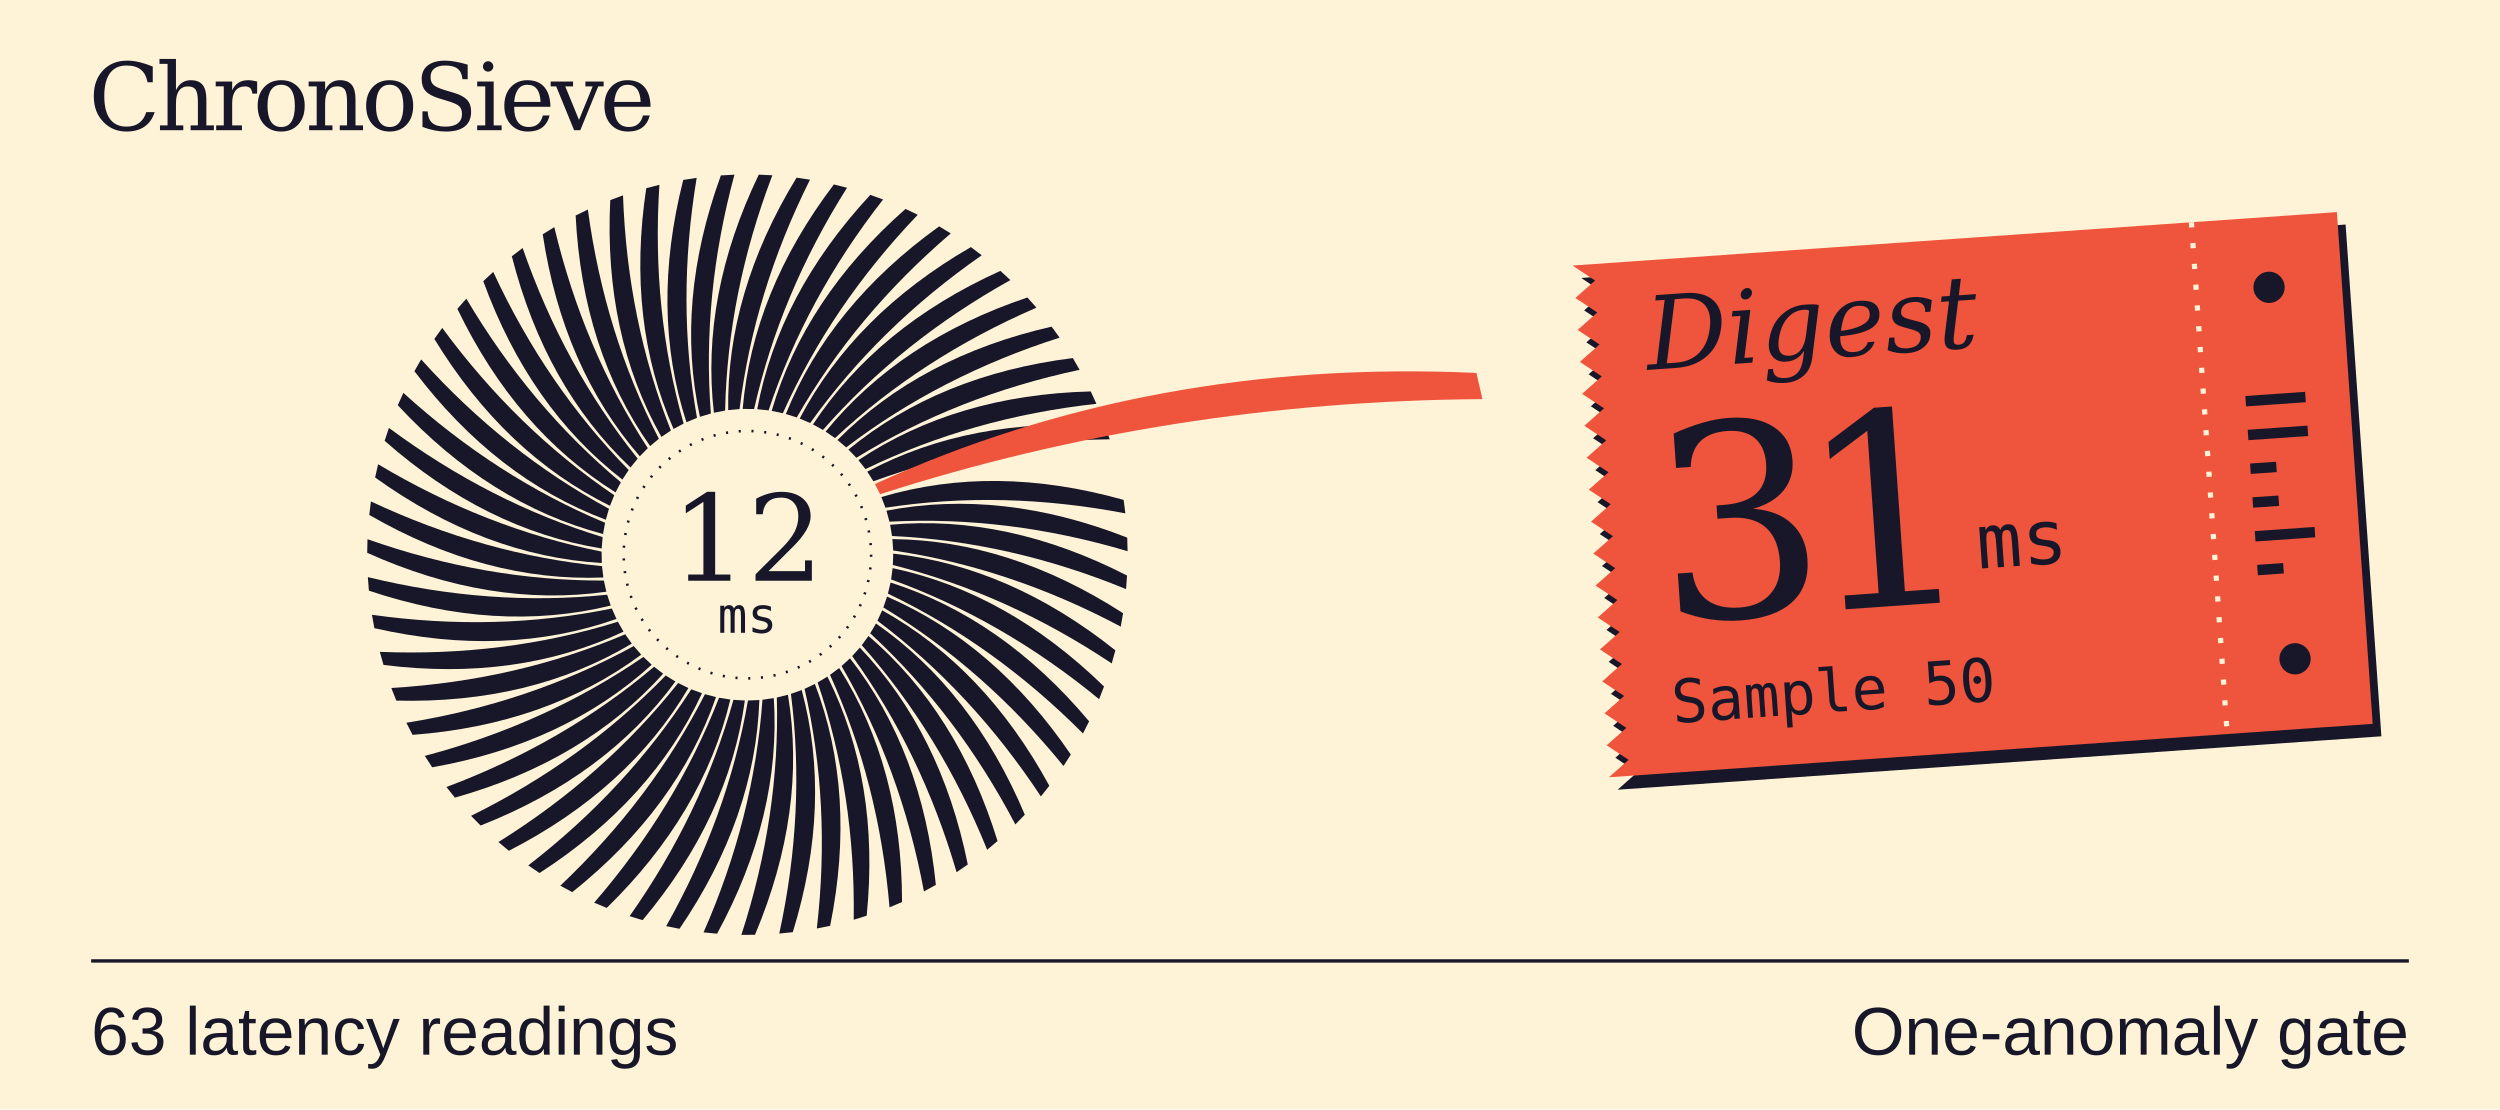
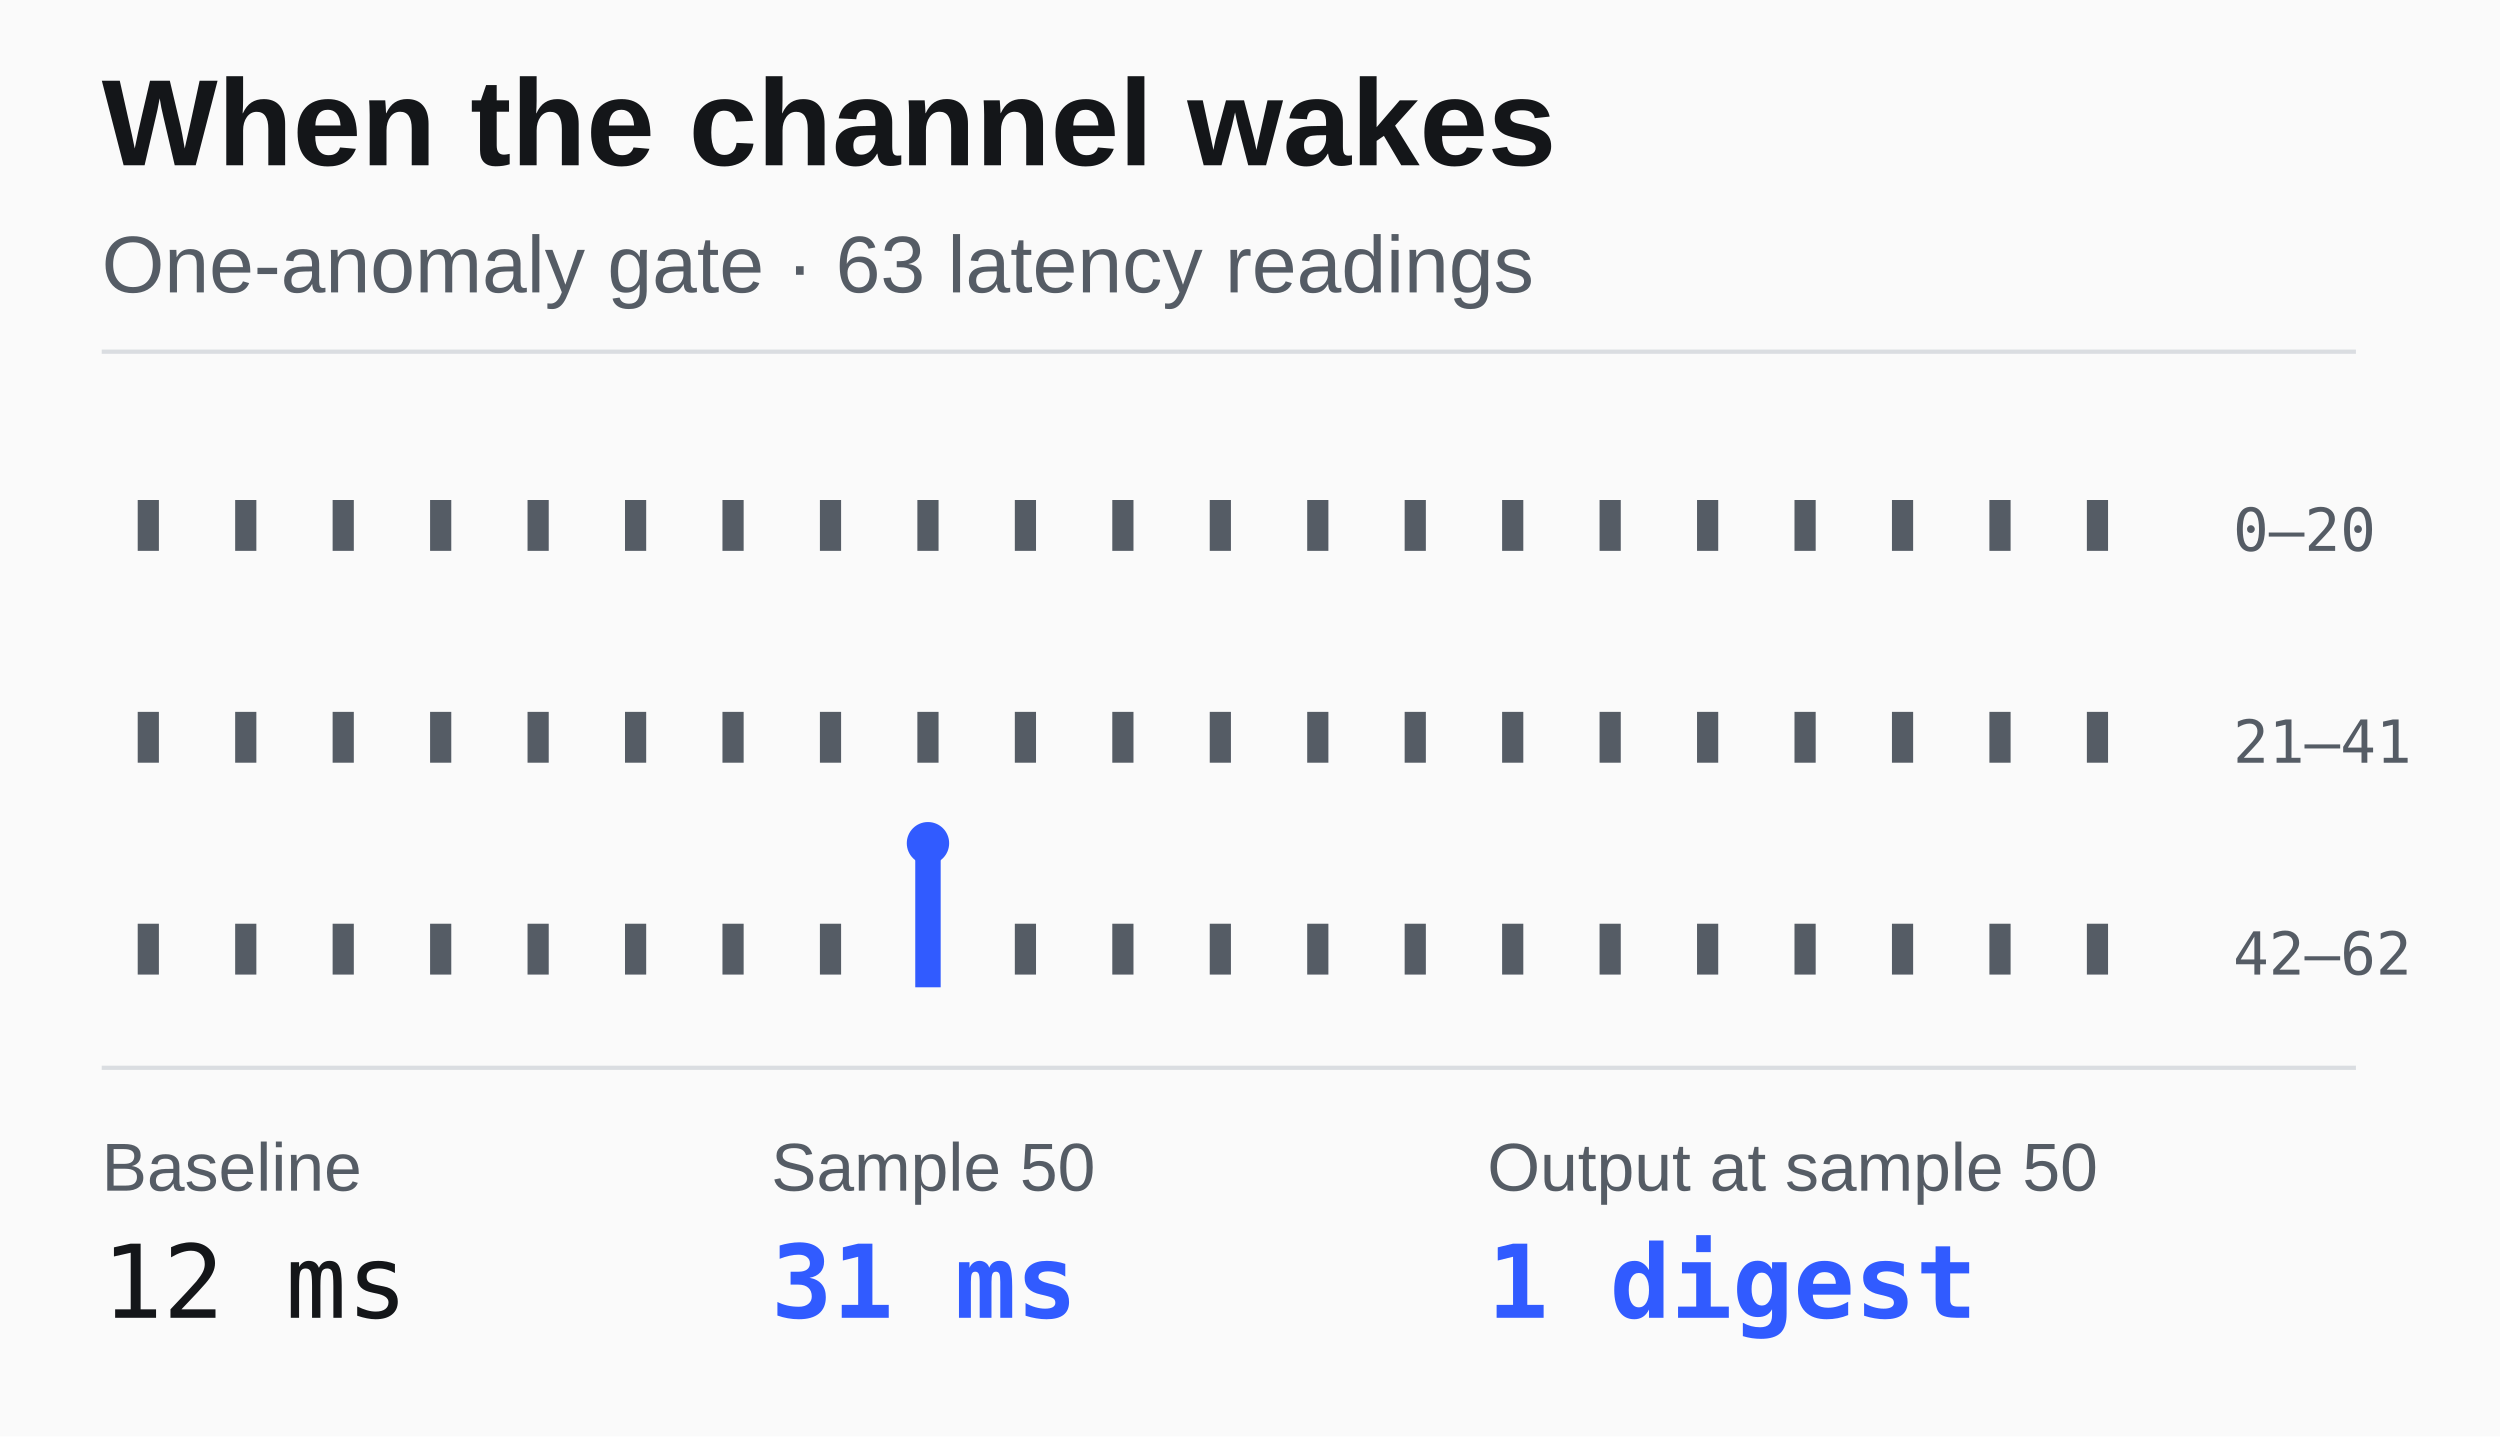
- <svg xmlns="http://www.w3.org/2000/svg" xmlns:xlink="http://www.w3.org/1999/xlink" width="960" height="426" viewBox="0 0 960 426" role="img" aria-labelledby="title description">
-   <defs>
-     <path id="reading-12" d="M54.09 -14.49 Q98.79 -21.00 146.00 0.00 L145.91 5.22 Q100.45 -10.56 55.06 -10.21 Z" />
-     <path id="reading-31" d="M54.09 -14.49 Q168.49 -35.81 288.50 0.00 L288.32 10.32 Q171.31 -18.01 55.06 -10.21 Z" />
-     <path id="ticket" d="M611 92H905V289H611L619 282.85L611 276.70L619 270.55L611 264.40L619 258.25L611 252.10L619 245.95L611 239.80L619 233.65L611 227.50L619 221.35L611 215.20L619 209.05L611 202.90L619 196.75L611 190.60L619 184.45L611 178.30L619 172.15L611 166.00L619 159.85L611 153.70L619 147.55L611 141.40L619 135.25L611 129.10L619 122.95L611 116.80L619 110.65L611 104.50L619 98.35L611 92.20Z" />
-   </defs>
-   <rect width="960" height="426" fill="#fff3d7" />
-   <g fill="#171729" font-family="Georgia, 'DejaVu Serif', serif">
-     <text x="34" y="50" font-size="36" letter-spacing="-1.6">ChronoSieve</text>
-   </g>
-   <g transform="translate(287 213)">
-     <use xlink:href="#reading-12" transform="rotate(-299.7143)" fill="#171729" />
-     <use xlink:href="#reading-12" transform="rotate(-294)" fill="#171729" />
-     <use xlink:href="#reading-12" transform="rotate(-288.2857)" fill="#171729" />
-     <use xlink:href="#reading-12" transform="rotate(-282.5714)" fill="#171729" />
-     <use xlink:href="#reading-12" transform="rotate(-276.8571)" fill="#171729" />
-     <use xlink:href="#reading-12" transform="rotate(-271.1429)" fill="#171729" />
-     <use xlink:href="#reading-12" transform="rotate(-265.4286)" fill="#171729" />
-     <use xlink:href="#reading-12" transform="rotate(-259.7143)" fill="#171729" />
-     <use xlink:href="#reading-12" transform="rotate(-254)" fill="#171729" />
-     <use xlink:href="#reading-12" transform="rotate(-248.2857)" fill="#171729" />
-     <use xlink:href="#reading-12" transform="rotate(-242.5714)" fill="#171729" />
-     <use xlink:href="#reading-12" transform="rotate(-236.8571)" fill="#171729" />
-     <use xlink:href="#reading-12" transform="rotate(-231.1429)" fill="#171729" />
-     <use xlink:href="#reading-12" transform="rotate(-225.4286)" fill="#171729" />
-     <use xlink:href="#reading-12" transform="rotate(-219.7143)" fill="#171729" />
-     <use xlink:href="#reading-12" transform="rotate(-214)" fill="#171729" />
-     <use xlink:href="#reading-12" transform="rotate(-208.2857)" fill="#171729" />
-     <use xlink:href="#reading-12" transform="rotate(-202.5714)" fill="#171729" />
-     <use xlink:href="#reading-12" transform="rotate(-196.8571)" fill="#171729" />
-     <use xlink:href="#reading-12" transform="rotate(-191.1429)" fill="#171729" />
-     <use xlink:href="#reading-12" transform="rotate(-185.4286)" fill="#171729" />
-     <use xlink:href="#reading-12" transform="rotate(-179.7143)" fill="#171729" />
-     <use xlink:href="#reading-12" transform="rotate(-174)" fill="#171729" />
-     <use xlink:href="#reading-12" transform="rotate(-168.2857)" fill="#171729" />
-     <use xlink:href="#reading-12" transform="rotate(-162.5714)" fill="#171729" />
-     <use xlink:href="#reading-12" transform="rotate(-156.8571)" fill="#171729" />
-     <use xlink:href="#reading-12" transform="rotate(-151.1429)" fill="#171729" />
-     <use xlink:href="#reading-12" transform="rotate(-145.4286)" fill="#171729" />
-     <use xlink:href="#reading-12" transform="rotate(-139.7143)" fill="#171729" />
-     <use xlink:href="#reading-12" transform="rotate(-134)" fill="#171729" />
-     <use xlink:href="#reading-12" transform="rotate(-128.2857)" fill="#171729" />
-     <use xlink:href="#reading-12" transform="rotate(-122.5714)" fill="#171729" />
-     <use xlink:href="#reading-12" transform="rotate(-116.8571)" fill="#171729" />
-     <use xlink:href="#reading-12" transform="rotate(-111.1429)" fill="#171729" />
-     <use xlink:href="#reading-12" transform="rotate(-105.4286)" fill="#171729" />
-     <use xlink:href="#reading-12" transform="rotate(-99.7143)" fill="#171729" />
-     <use xlink:href="#reading-12" transform="rotate(-94)" fill="#171729" />
-     <use xlink:href="#reading-12" transform="rotate(-88.2857)" fill="#171729" />
-     <use xlink:href="#reading-12" transform="rotate(-82.5714)" fill="#171729" />
-     <use xlink:href="#reading-12" transform="rotate(-76.8571)" fill="#171729" />
-     <use xlink:href="#reading-12" transform="rotate(-71.1429)" fill="#171729" />
-     <use xlink:href="#reading-12" transform="rotate(-65.4286)" fill="#171729" />
-     <use xlink:href="#reading-12" transform="rotate(-59.7143)" fill="#171729" />
-     <use xlink:href="#reading-12" transform="rotate(-54)" fill="#171729" />
-     <use xlink:href="#reading-12" transform="rotate(-48.2857)" fill="#171729" />
-     <use xlink:href="#reading-12" transform="rotate(-42.5714)" fill="#171729" />
-     <use xlink:href="#reading-12" transform="rotate(-36.8571)" fill="#171729" />
-     <use xlink:href="#reading-12" transform="rotate(-31.1429)" fill="#171729" />
-     <use xlink:href="#reading-12" transform="rotate(-25.4286)" fill="#171729" />
-     <use xlink:href="#reading-12" transform="rotate(-19.7143)" fill="#171729" />
-     <use xlink:href="#reading-31" transform="rotate(-14)" fill="#ef543c" />
-     <use xlink:href="#reading-12" transform="rotate(-8.2857)" fill="#171729" />
-     <use xlink:href="#reading-12" transform="rotate(-2.5714)" fill="#171729" />
-     <use xlink:href="#reading-12" transform="rotate(3.1429)" fill="#171729" />
-     <use xlink:href="#reading-12" transform="rotate(8.8571)" fill="#171729" />
-     <use xlink:href="#reading-12" transform="rotate(14.5714)" fill="#171729" />
-     <use xlink:href="#reading-12" transform="rotate(20.2857)" fill="#171729" />
-     <use xlink:href="#reading-12" transform="rotate(26)" fill="#171729" />
-     <use xlink:href="#reading-12" transform="rotate(31.7143)" fill="#171729" />
-     <use xlink:href="#reading-12" transform="rotate(37.4286)" fill="#171729" />
-     <use xlink:href="#reading-12" transform="rotate(43.1429)" fill="#171729" />
-     <use xlink:href="#reading-12" transform="rotate(48.8571)" fill="#171729" />
-     <use xlink:href="#reading-12" transform="rotate(54.5714)" fill="#171729" />
-     <circle r="47.5" fill="none" stroke="#171729" stroke-width="1" stroke-dasharray="0.8 4.1" />
-     <text y="10" text-anchor="middle" font-family="Georgia, 'DejaVu Serif', serif" font-size="46" fill="#171729">12</text>
-     <text y="30" text-anchor="middle" font-family="'DejaVu Sans Mono', monospace" font-size="19" fill="#171729">ms</text>
-   </g>
-   <g transform="rotate(-4 750 196)">
-     <use xlink:href="#ticket" transform="translate(3 5)" fill="#171729" />
-     <use xlink:href="#ticket" fill="#ef543c" />
-     <path d="M849 92V289" stroke="#fff3d7" stroke-width="2" stroke-dasharray="2 6" />
-     <g fill="#171729">
-       <text x="637" y="134" font-family="Georgia, 'DejaVu Serif', serif" font-size="39" font-style="italic">Digest</text>
-       <text x="635" y="231" font-family="Georgia, 'DejaVu Serif', serif" font-size="103" letter-spacing="-9">31</text>
-       <text x="758" y="219" font-family="'DejaVu Sans Mono', monospace" font-size="29">ms</text>
-       <text x="637" y="270" font-family="'DejaVu Sans Mono', monospace" font-size="23">Sample 50</text>
-     </g>
-     <g fill="#171729">
-       <circle cx="877" cy="119" r="6" />
-       <circle cx="877" cy="262" r="6" />
-     </g>
-     <g stroke="#171729" stroke-width="4">
-       <path d="M865 162h23 M865 175h23 M865 188h10 M865 201h10 M865 214h23 M865 227h10" />
-     </g>
-   </g>
-   <path d="M35 369H925" fill="none" stroke="#171729" stroke-width="1.3" />
-   <g fill="#171729" font-family="Arial, 'DejaVu Sans', sans-serif" font-size="26">
-     <text x="35" y="405">63 latency readings</text>
-     <text x="925" y="405" text-anchor="end">One-anomaly gate</text>
-   </g>
+ <svg xmlns="http://www.w3.org/2000/svg" viewBox="0 0 590 339" width="590" height="339" role="img" aria-labelledby="title desc">
+   <rect width="590" height="339" fill="#FAFAFA" />
+   <text x="24" y="39" font-size="29" font-family="'Instrument Sans', Arial, sans-serif" fill="#141619" font-weight="650" text-anchor="start">When the channel wakes</text>
+   <text x="24" y="69" font-size="19" font-family="'Instrument Sans', Arial, sans-serif" fill="#555C65" font-weight="400" text-anchor="start">One-anomaly gate · 63 latency readings</text>
+   <line x1="24" y1="83" x2="556" y2="83" stroke="#DADDE1" stroke-width="1" />
+   <path d="M35 130v-12" stroke="#555C65" stroke-width="5" />
+   <path d="M58 130v-12" stroke="#555C65" stroke-width="5" />
+   <path d="M81 130v-12" stroke="#555C65" stroke-width="5" />
+   <path d="M104 130v-12" stroke="#555C65" stroke-width="5" />
+   <path d="M127 130v-12" stroke="#555C65" stroke-width="5" />
+   <path d="M150 130v-12" stroke="#555C65" stroke-width="5" />
+   <path d="M173 130v-12" stroke="#555C65" stroke-width="5" />
+   <path d="M196 130v-12" stroke="#555C65" stroke-width="5" />
+   <path d="M219 130v-12" stroke="#555C65" stroke-width="5" />
+   <path d="M242 130v-12" stroke="#555C65" stroke-width="5" />
+   <path d="M265 130v-12" stroke="#555C65" stroke-width="5" />
+   <path d="M288 130v-12" stroke="#555C65" stroke-width="5" />
+   <path d="M311 130v-12" stroke="#555C65" stroke-width="5" />
+   <path d="M334 130v-12" stroke="#555C65" stroke-width="5" />
+   <path d="M357 130v-12" stroke="#555C65" stroke-width="5" />
+   <path d="M380 130v-12" stroke="#555C65" stroke-width="5" />
+   <path d="M403 130v-12" stroke="#555C65" stroke-width="5" />
+   <path d="M426 130v-12" stroke="#555C65" stroke-width="5" />
+   <path d="M449 130v-12" stroke="#555C65" stroke-width="5" />
+   <path d="M472 130v-12" stroke="#555C65" stroke-width="5" />
+   <path d="M495 130v-12" stroke="#555C65" stroke-width="5" />
+   <path d="M35 180v-12" stroke="#555C65" stroke-width="5" />
+   <path d="M58 180v-12" stroke="#555C65" stroke-width="5" />
+   <path d="M81 180v-12" stroke="#555C65" stroke-width="5" />
+   <path d="M104 180v-12" stroke="#555C65" stroke-width="5" />
+   <path d="M127 180v-12" stroke="#555C65" stroke-width="5" />
+   <path d="M150 180v-12" stroke="#555C65" stroke-width="5" />
+   <path d="M173 180v-12" stroke="#555C65" stroke-width="5" />
+   <path d="M196 180v-12" stroke="#555C65" stroke-width="5" />
+   <path d="M219 180v-12" stroke="#555C65" stroke-width="5" />
+   <path d="M242 180v-12" stroke="#555C65" stroke-width="5" />
+   <path d="M265 180v-12" stroke="#555C65" stroke-width="5" />
+   <path d="M288 180v-12" stroke="#555C65" stroke-width="5" />
+   <path d="M311 180v-12" stroke="#555C65" stroke-width="5" />
+   <path d="M334 180v-12" stroke="#555C65" stroke-width="5" />
+   <path d="M357 180v-12" stroke="#555C65" stroke-width="5" />
+   <path d="M380 180v-12" stroke="#555C65" stroke-width="5" />
+   <path d="M403 180v-12" stroke="#555C65" stroke-width="5" />
+   <path d="M426 180v-12" stroke="#555C65" stroke-width="5" />
+   <path d="M449 180v-12" stroke="#555C65" stroke-width="5" />
+   <path d="M472 180v-12" stroke="#555C65" stroke-width="5" />
+   <path d="M495 180v-12" stroke="#555C65" stroke-width="5" />
+   <path d="M35 230v-12" stroke="#555C65" stroke-width="5" />
+   <path d="M58 230v-12" stroke="#555C65" stroke-width="5" />
+   <path d="M81 230v-12" stroke="#555C65" stroke-width="5" />
+   <path d="M104 230v-12" stroke="#555C65" stroke-width="5" />
+   <path d="M127 230v-12" stroke="#555C65" stroke-width="5" />
+   <path d="M150 230v-12" stroke="#555C65" stroke-width="5" />
+   <path d="M173 230v-12" stroke="#555C65" stroke-width="5" />
+   <path d="M196 230v-12" stroke="#555C65" stroke-width="5" />
+   <path d="M219 230v-31" stroke="#315BFF" stroke-width="6" stroke-linecap="square" />
+   <circle cx="219" cy="199" r="5" fill="#315BFF" />
+   <path d="M242 230v-12" stroke="#555C65" stroke-width="5" />
+   <path d="M265 230v-12" stroke="#555C65" stroke-width="5" />
+   <path d="M288 230v-12" stroke="#555C65" stroke-width="5" />
+   <path d="M311 230v-12" stroke="#555C65" stroke-width="5" />
+   <path d="M334 230v-12" stroke="#555C65" stroke-width="5" />
+   <path d="M357 230v-12" stroke="#555C65" stroke-width="5" />
+   <path d="M380 230v-12" stroke="#555C65" stroke-width="5" />
+   <path d="M403 230v-12" stroke="#555C65" stroke-width="5" />
+   <path d="M426 230v-12" stroke="#555C65" stroke-width="5" />
+   <path d="M449 230v-12" stroke="#555C65" stroke-width="5" />
+   <path d="M472 230v-12" stroke="#555C65" stroke-width="5" />
+   <path d="M495 230v-12" stroke="#555C65" stroke-width="5" />
+   <text x="527" y="130" font-size="14" font-family="'IBM Plex Mono', 'DejaVu Sans Mono', monospace" fill="#555C65" font-weight="400" text-anchor="start">0–20</text>
+   <text x="527" y="180" font-size="14" font-family="'IBM Plex Mono', 'DejaVu Sans Mono', monospace" fill="#555C65" font-weight="400" text-anchor="start">21–41</text>
+   <text x="527" y="230" font-size="14" font-family="'IBM Plex Mono', 'DejaVu Sans Mono', monospace" fill="#555C65" font-weight="400" text-anchor="start">42–62</text>
+   <line x1="24" y1="252" x2="556" y2="252" stroke="#DADDE1" stroke-width="1" />
+   <text x="24" y="281" font-size="16" font-family="'Instrument Sans', Arial, sans-serif" fill="#555C65" font-weight="400" text-anchor="start">Baseline</text>
+   <text x="24" y="311" font-size="24" font-family="'IBM Plex Mono', 'DejaVu Sans Mono', monospace" fill="#141619" font-weight="400" text-anchor="start">12 ms</text>
+   <text x="182" y="281" font-size="16" font-family="'Instrument Sans', Arial, sans-serif" fill="#555C65" font-weight="400" text-anchor="start">Sample 50</text>
+   <text x="182" y="311" font-size="24" font-family="'IBM Plex Mono', 'DejaVu Sans Mono', monospace" fill="#315BFF" font-weight="600" text-anchor="start">31 ms</text>
+   <text x="351" y="281" font-size="16" font-family="'Instrument Sans', Arial, sans-serif" fill="#555C65" font-weight="400" text-anchor="start">Output at sample 50</text>
+   <text x="351" y="311" font-size="24" font-family="'IBM Plex Mono', 'DejaVu Sans Mono', monospace" fill="#315BFF" font-weight="600" text-anchor="start">1 digest</text>
</svg>
